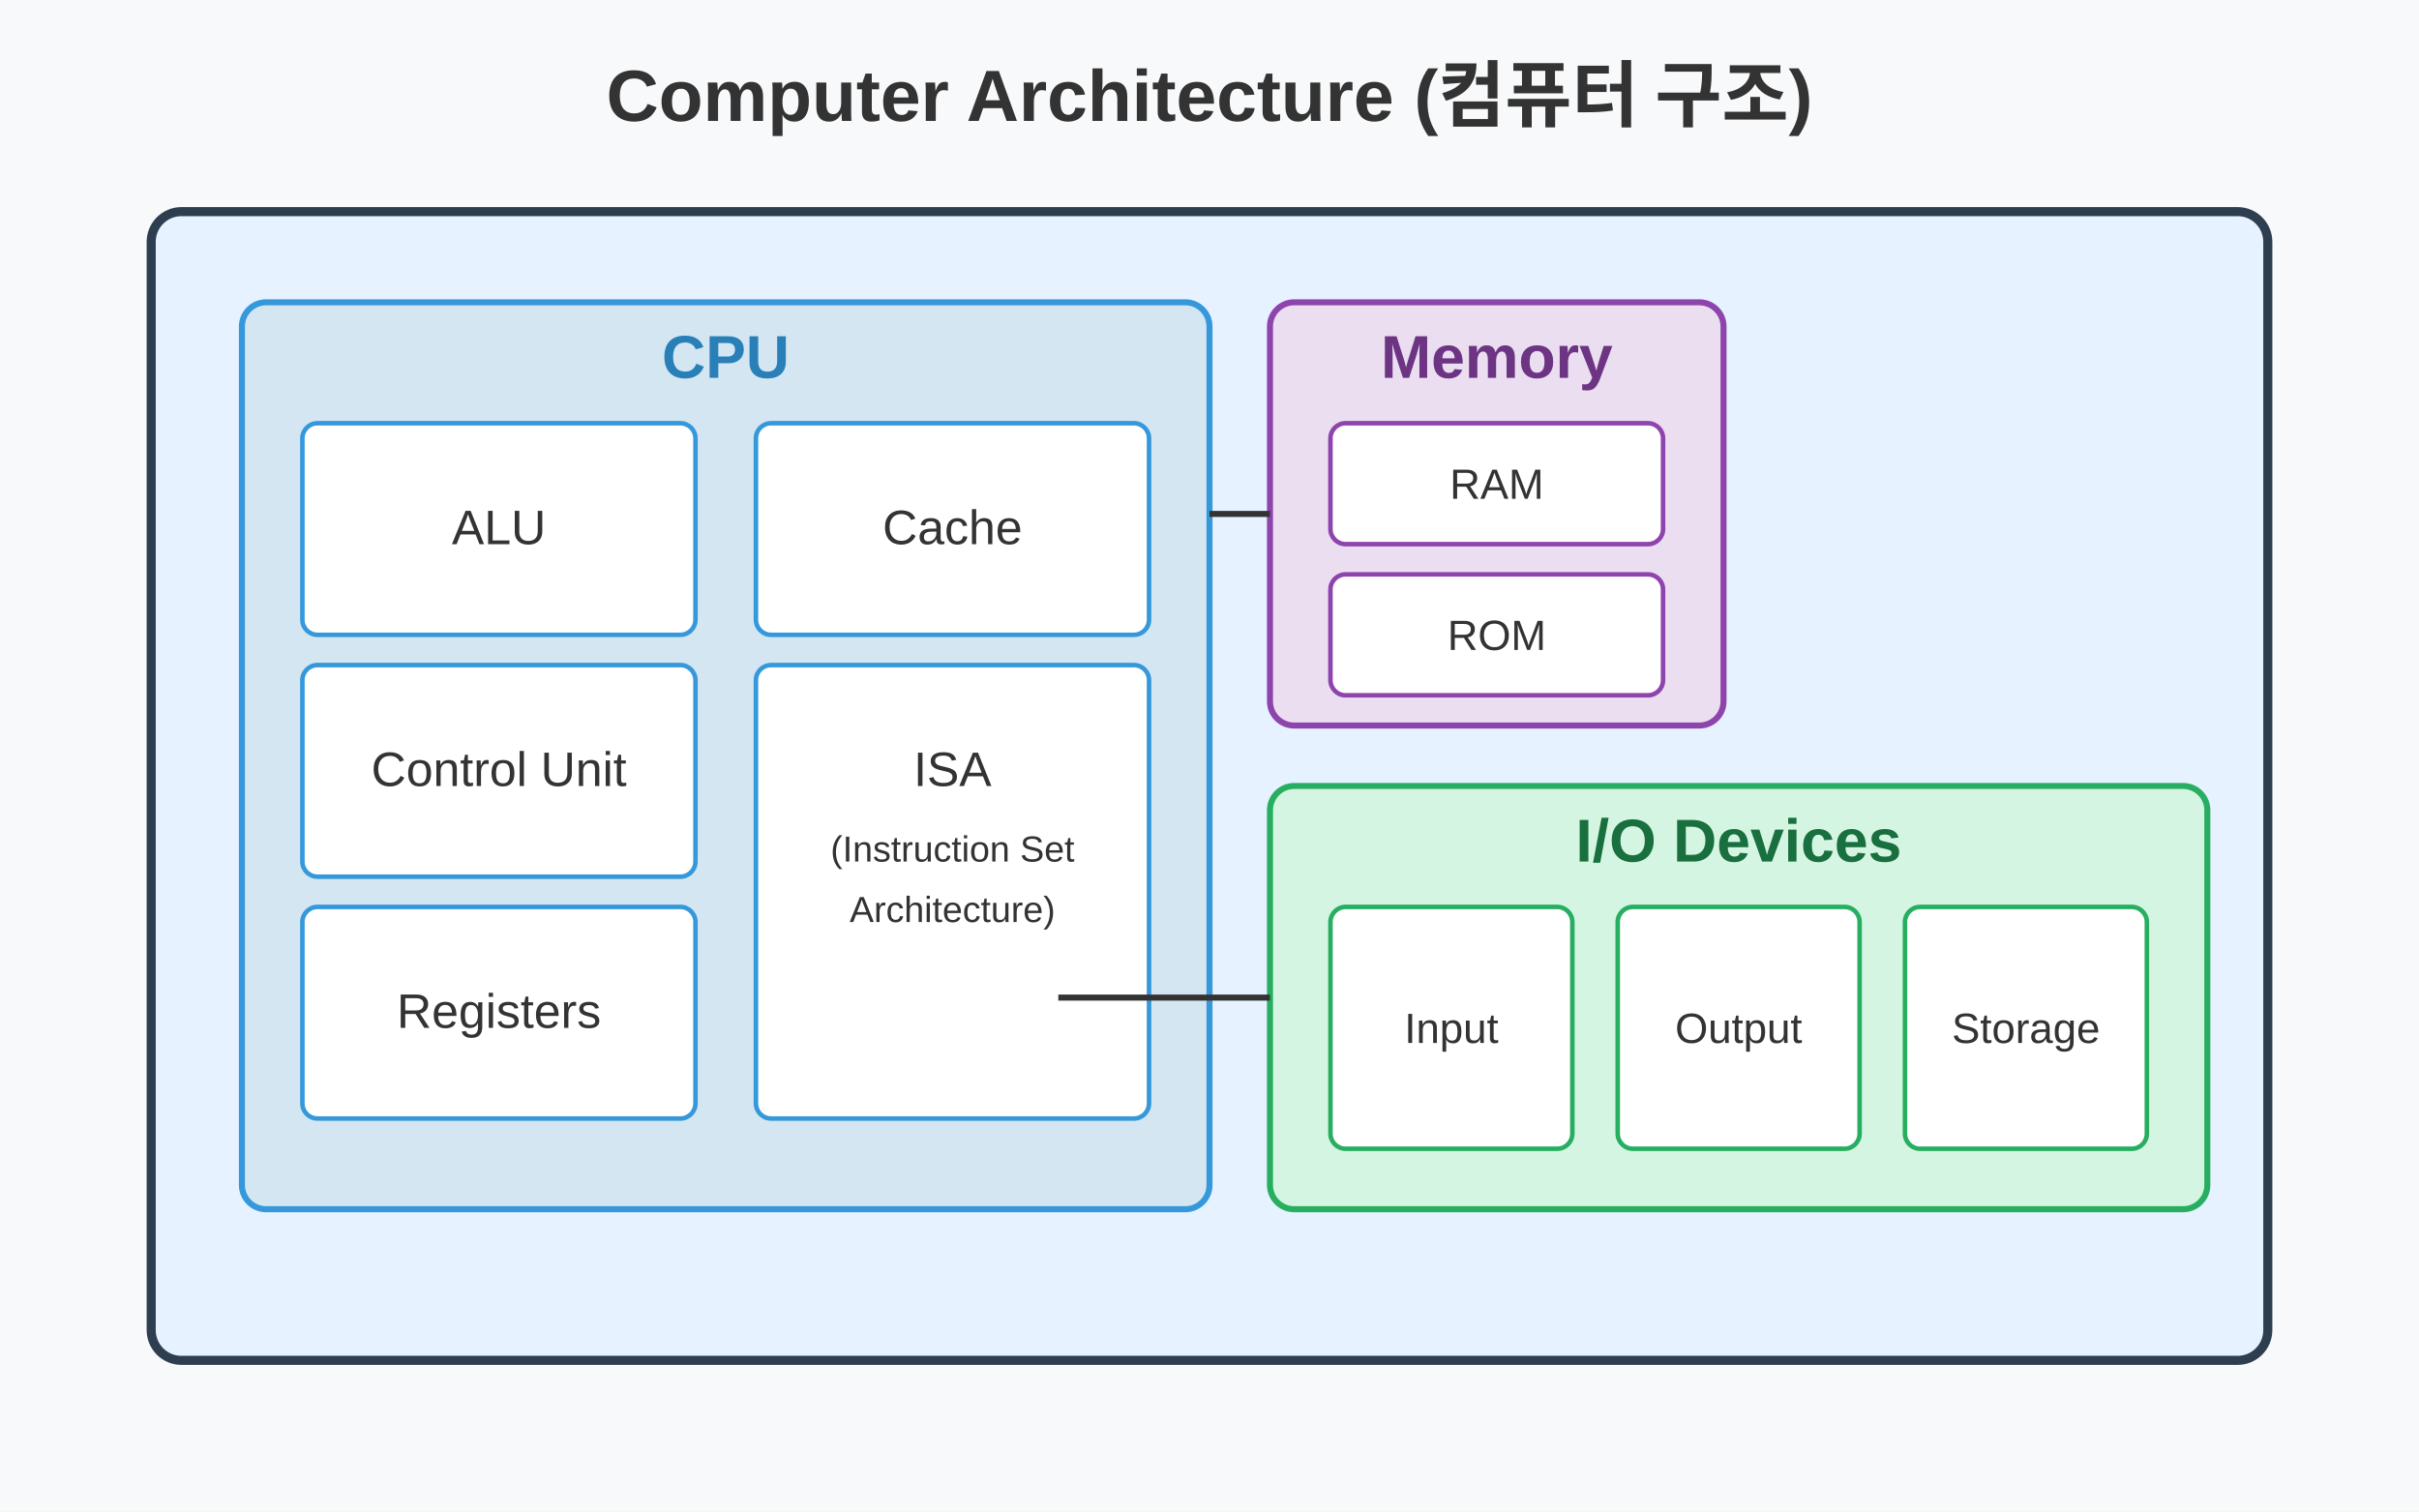
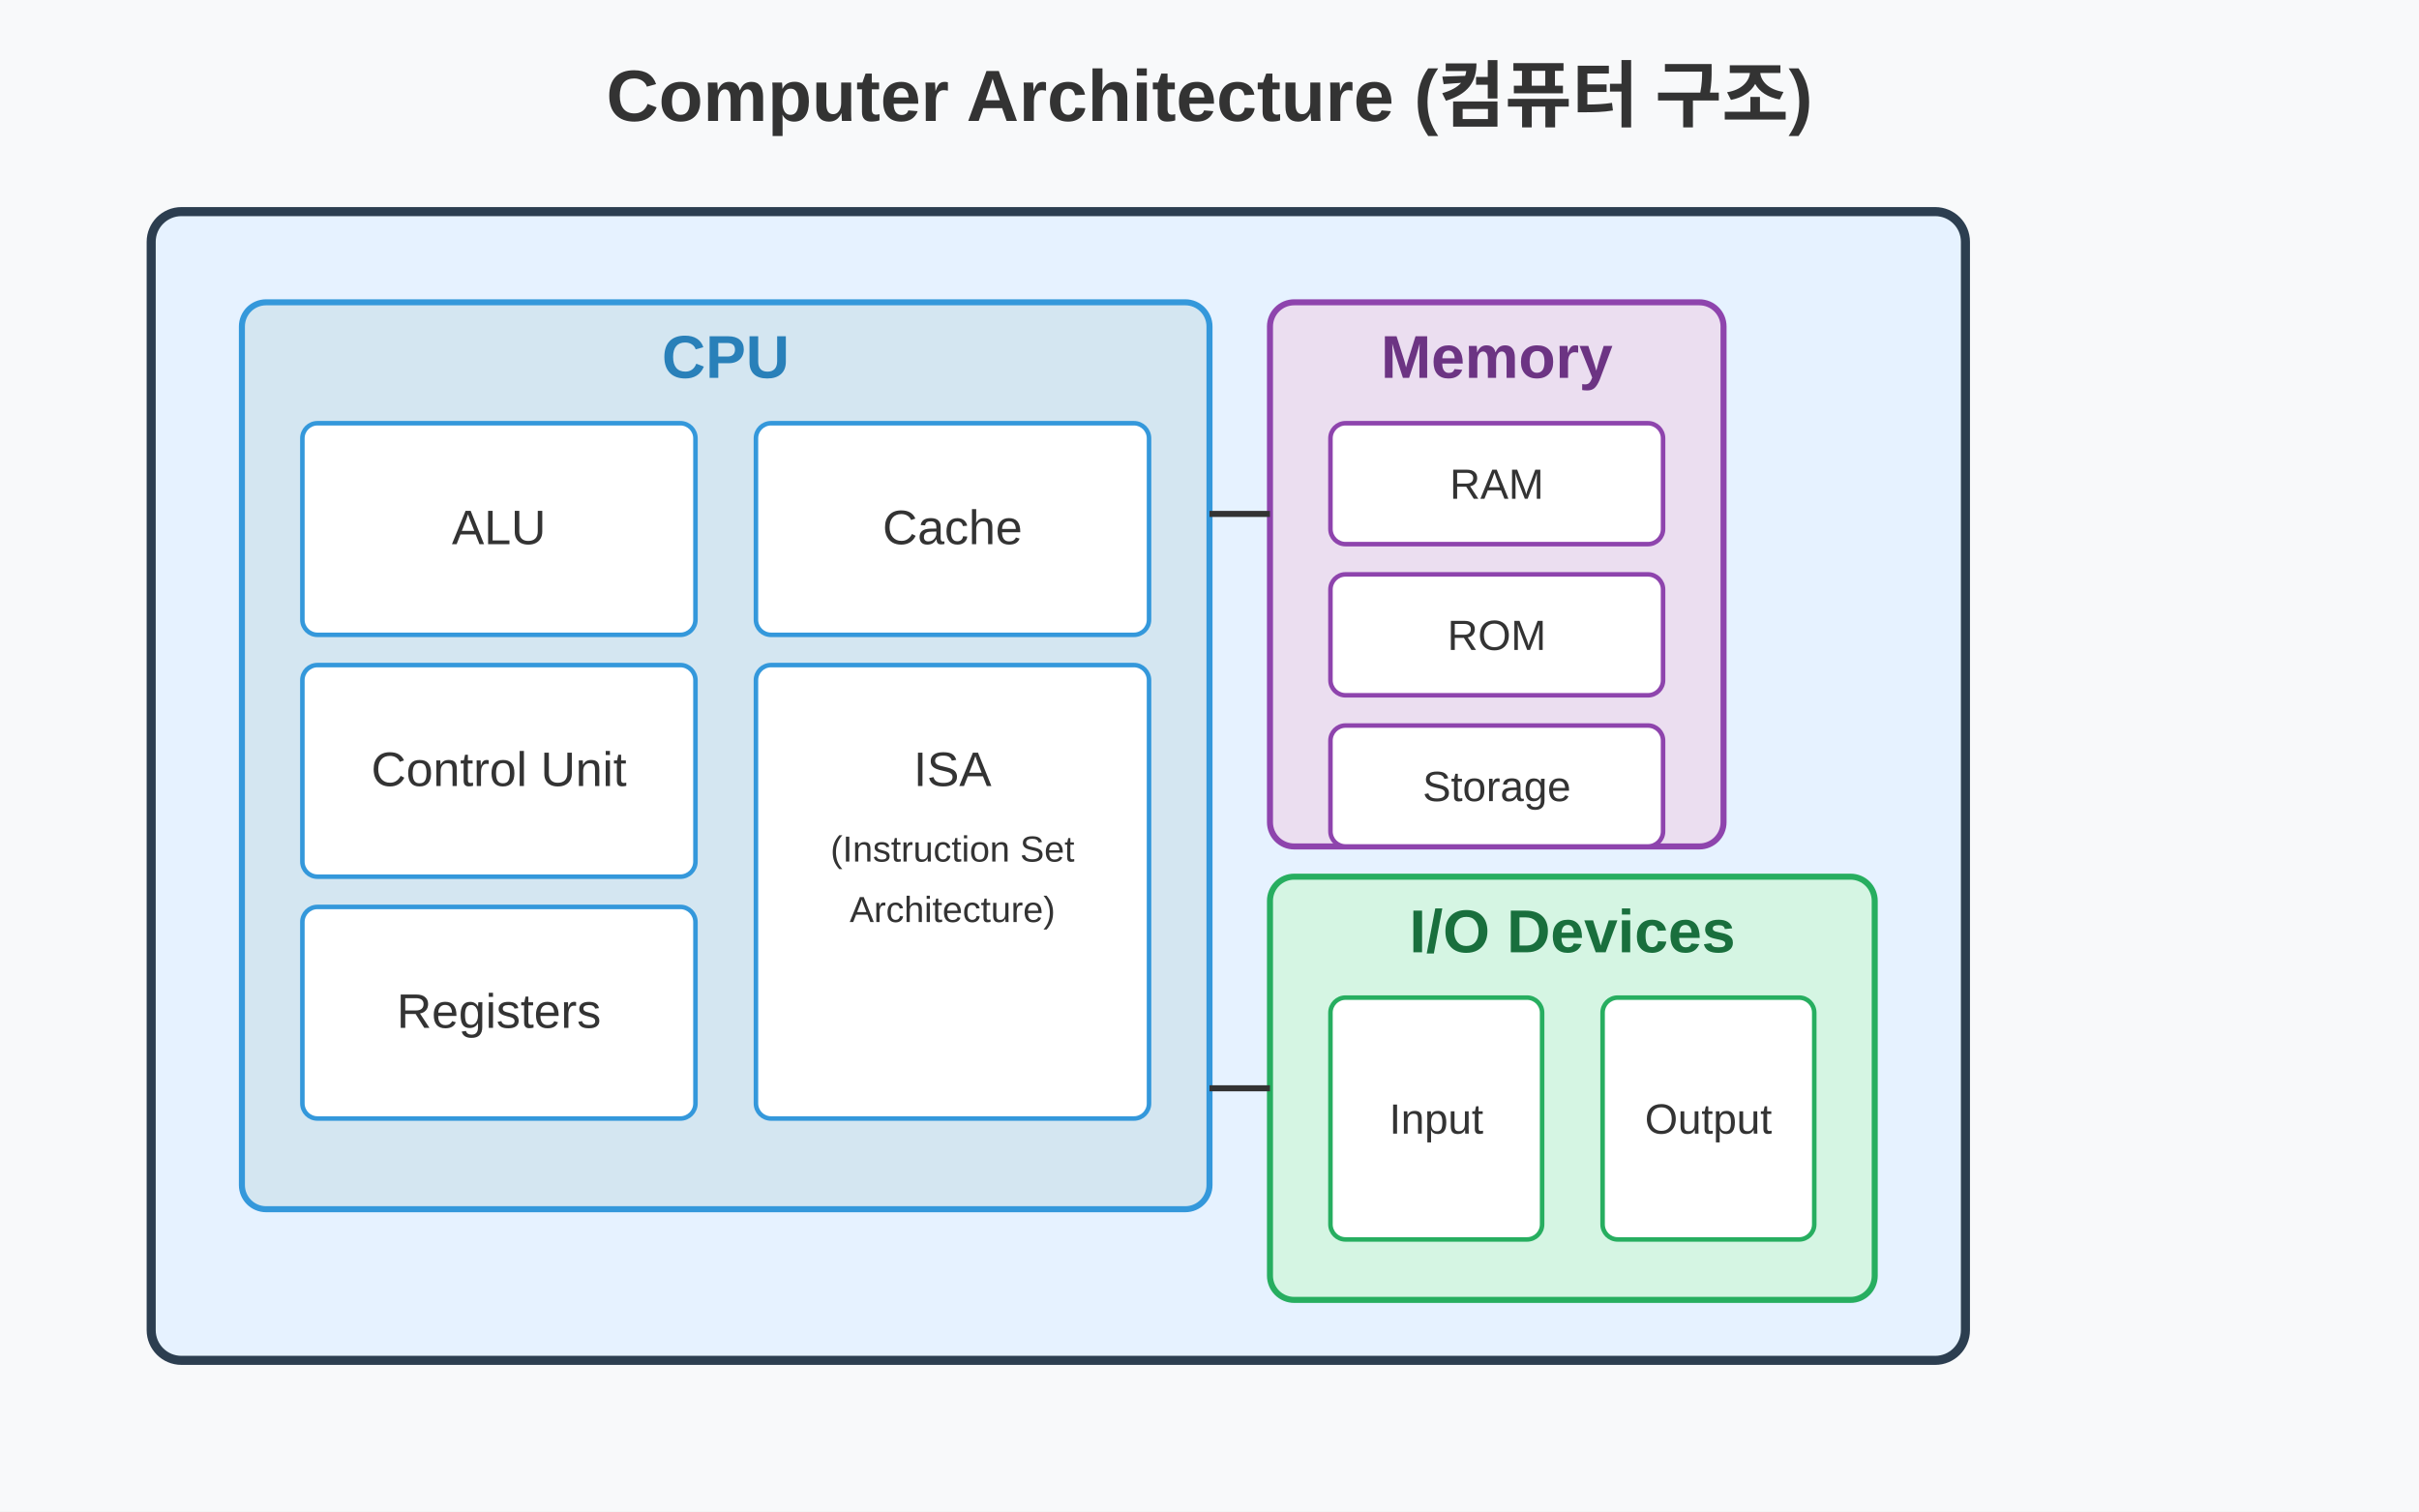
<svg xmlns="http://www.w3.org/2000/svg" viewBox="0 0 800 500">
  <rect width="800" height="500" fill="#f8f9fa" />
  <text x="400" y="40" font-family="Arial, sans-serif" font-size="24" font-weight="bold" text-anchor="middle" fill="#333333">Computer Architecture (컴퓨터 구조)</text>
-   <rect x="50" y="70" width="700" height="380" rx="10" ry="10" fill="#e6f2ff" stroke="#2c3e50" stroke-width="3" />
+   <rect x="50" y="70" width="600" height="380" rx="10" ry="10" fill="#e6f2ff" stroke="#2c3e50" stroke-width="3" />
  <rect x="80" y="100" width="320" height="300" rx="8" ry="8" fill="#d4e6f1" stroke="#3498db" stroke-width="2" />
  <text x="240" y="125" font-family="Arial, sans-serif" font-size="20" font-weight="bold" text-anchor="middle" fill="#2980b9">CPU</text>
  <rect x="100" y="140" width="130" height="70" rx="5" ry="5" fill="#ffffff" stroke="#3498db" stroke-width="1.5" />
  <text x="165" y="180" font-family="Arial, sans-serif" font-size="16" text-anchor="middle" fill="#333333">ALU</text>
  <rect x="100" y="220" width="130" height="70" rx="5" ry="5" fill="#ffffff" stroke="#3498db" stroke-width="1.5" />
  <text x="165" y="260" font-family="Arial, sans-serif" font-size="16" text-anchor="middle" fill="#333333">Control Unit</text>
  <rect x="100" y="300" width="130" height="70" rx="5" ry="5" fill="#ffffff" stroke="#3498db" stroke-width="1.5" />
  <text x="165" y="340" font-family="Arial, sans-serif" font-size="16" text-anchor="middle" fill="#333333">Registers</text>
  <rect x="250" y="140" width="130" height="70" rx="5" ry="5" fill="#ffffff" stroke="#3498db" stroke-width="1.5" />
  <text x="315" y="180" font-family="Arial, sans-serif" font-size="16" text-anchor="middle" fill="#333333">Cache</text>
  <rect x="250" y="220" width="130" height="150" rx="5" ry="5" fill="#ffffff" stroke="#3498db" stroke-width="1.5" />
  <text x="315" y="260" font-family="Arial, sans-serif" font-size="16" text-anchor="middle" fill="#333333">ISA</text>
  <text x="315" y="285" font-family="Arial, sans-serif" font-size="12" text-anchor="middle" fill="#333333">(Instruction Set</text>
  <text x="315" y="305" font-family="Arial, sans-serif" font-size="12" text-anchor="middle" fill="#333333">Architecture)</text>
-   <rect x="420" y="100" width="150" height="140" rx="8" ry="8" fill="#ebdef0" stroke="#8e44ad" stroke-width="2" />
+   <rect x="420" y="100" width="150" height="180" rx="8" ry="8" fill="#ebdef0" stroke="#8e44ad" stroke-width="2" />
  <text x="495" y="125" font-family="Arial, sans-serif" font-size="20" font-weight="bold" text-anchor="middle" fill="#6c3483">Memory</text>
  <rect x="440" y="140" width="110" height="40" rx="5" ry="5" fill="#ffffff" stroke="#8e44ad" stroke-width="1.5" />
  <text x="495" y="165" font-family="Arial, sans-serif" font-size="14" text-anchor="middle" fill="#333333">RAM</text>
  <rect x="440" y="190" width="110" height="40" rx="5" ry="5" fill="#ffffff" stroke="#8e44ad" stroke-width="1.5" />
  <text x="495" y="215" font-family="Arial, sans-serif" font-size="14" text-anchor="middle" fill="#333333">ROM</text>
-   <rect x="420" y="260" width="310" height="140" rx="8" ry="8" fill="#d5f5e3" stroke="#27ae60" stroke-width="2" />
-   <text x="575" y="285" font-family="Arial, sans-serif" font-size="20" font-weight="bold" text-anchor="middle" fill="#196f3d">I/O Devices</text>
-   <rect x="440" y="300" width="80" height="80" rx="5" ry="5" fill="#ffffff" stroke="#27ae60" stroke-width="1.5" />
-   <text x="480" y="345" font-family="Arial, sans-serif" font-size="14" text-anchor="middle" fill="#333333">Input</text>
-   <rect x="535" y="300" width="80" height="80" rx="5" ry="5" fill="#ffffff" stroke="#27ae60" stroke-width="1.5" />
-   <text x="575" y="345" font-family="Arial, sans-serif" font-size="14" text-anchor="middle" fill="#333333">Output</text>
-   <rect x="630" y="300" width="80" height="80" rx="5" ry="5" fill="#ffffff" stroke="#27ae60" stroke-width="1.5" />
-   <text x="670" y="345" font-family="Arial, sans-serif" font-size="14" text-anchor="middle" fill="#333333">Storage</text>
+   <rect x="440" y="240" width="110" height="40" rx="5" ry="5" fill="#ffffff" stroke="#8e44ad" stroke-width="1.5" />
+   <text x="495" y="265" font-family="Arial, sans-serif" font-size="14" text-anchor="middle" fill="#333333">Storage</text>
+   <rect x="420" y="290" width="200" height="140" rx="8" ry="8" fill="#d5f5e3" stroke="#27ae60" stroke-width="2" />
+   <text x="520" y="315" font-family="Arial, sans-serif" font-size="20" font-weight="bold" text-anchor="middle" fill="#196f3d">I/O Devices</text>
+   <rect x="440" y="330" width="70" height="80" rx="5" ry="5" fill="#ffffff" stroke="#27ae60" stroke-width="1.5" />
+   <text x="475" y="375" font-family="Arial, sans-serif" font-size="14" text-anchor="middle" fill="#333333">Input</text>
+   <rect x="530" y="330" width="70" height="80" rx="5" ry="5" fill="#ffffff" stroke="#27ae60" stroke-width="1.5" />
+   <text x="565" y="375" font-family="Arial, sans-serif" font-size="14" text-anchor="middle" fill="#333333">Output</text>
  <line x1="400" y1="170" x2="420" y2="170" stroke="#333333" stroke-width="2" />
-   <line x1="350" y1="330" x2="420" y2="330" stroke="#333333" stroke-width="2" />
+   <line x1="400" y1="360" x2="420" y2="360" stroke="#333333" stroke-width="2" />
</svg>
